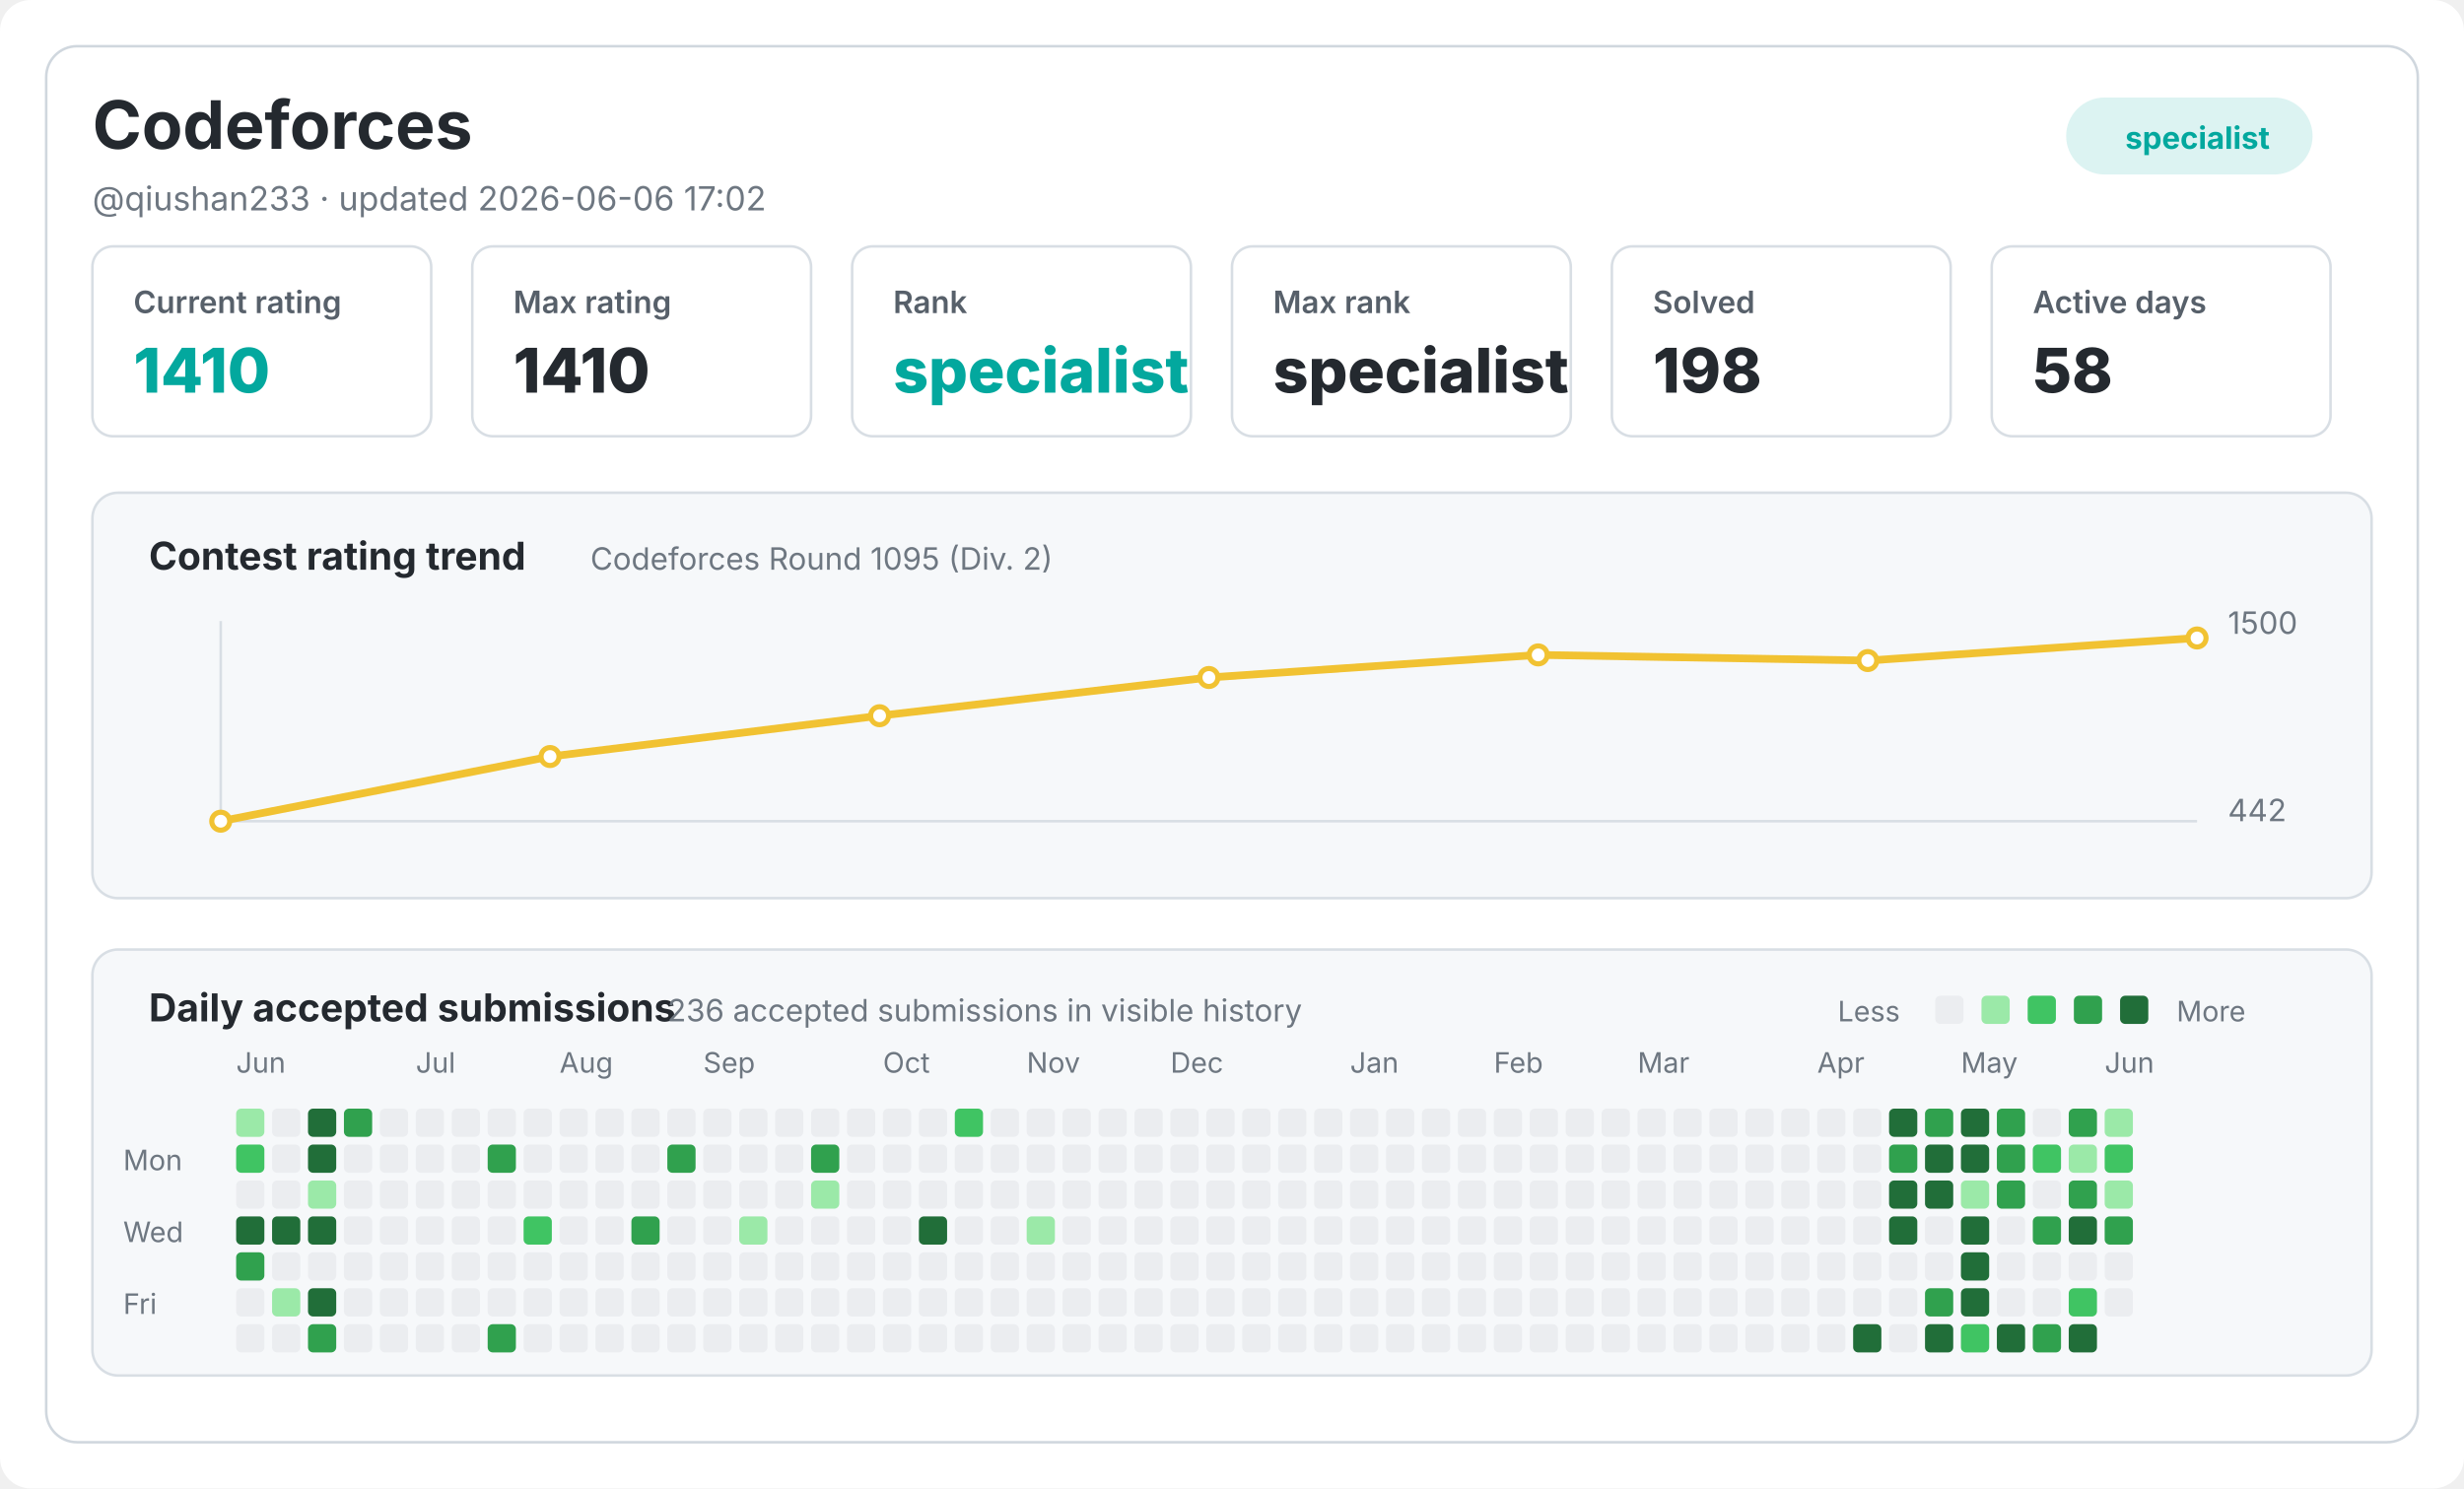
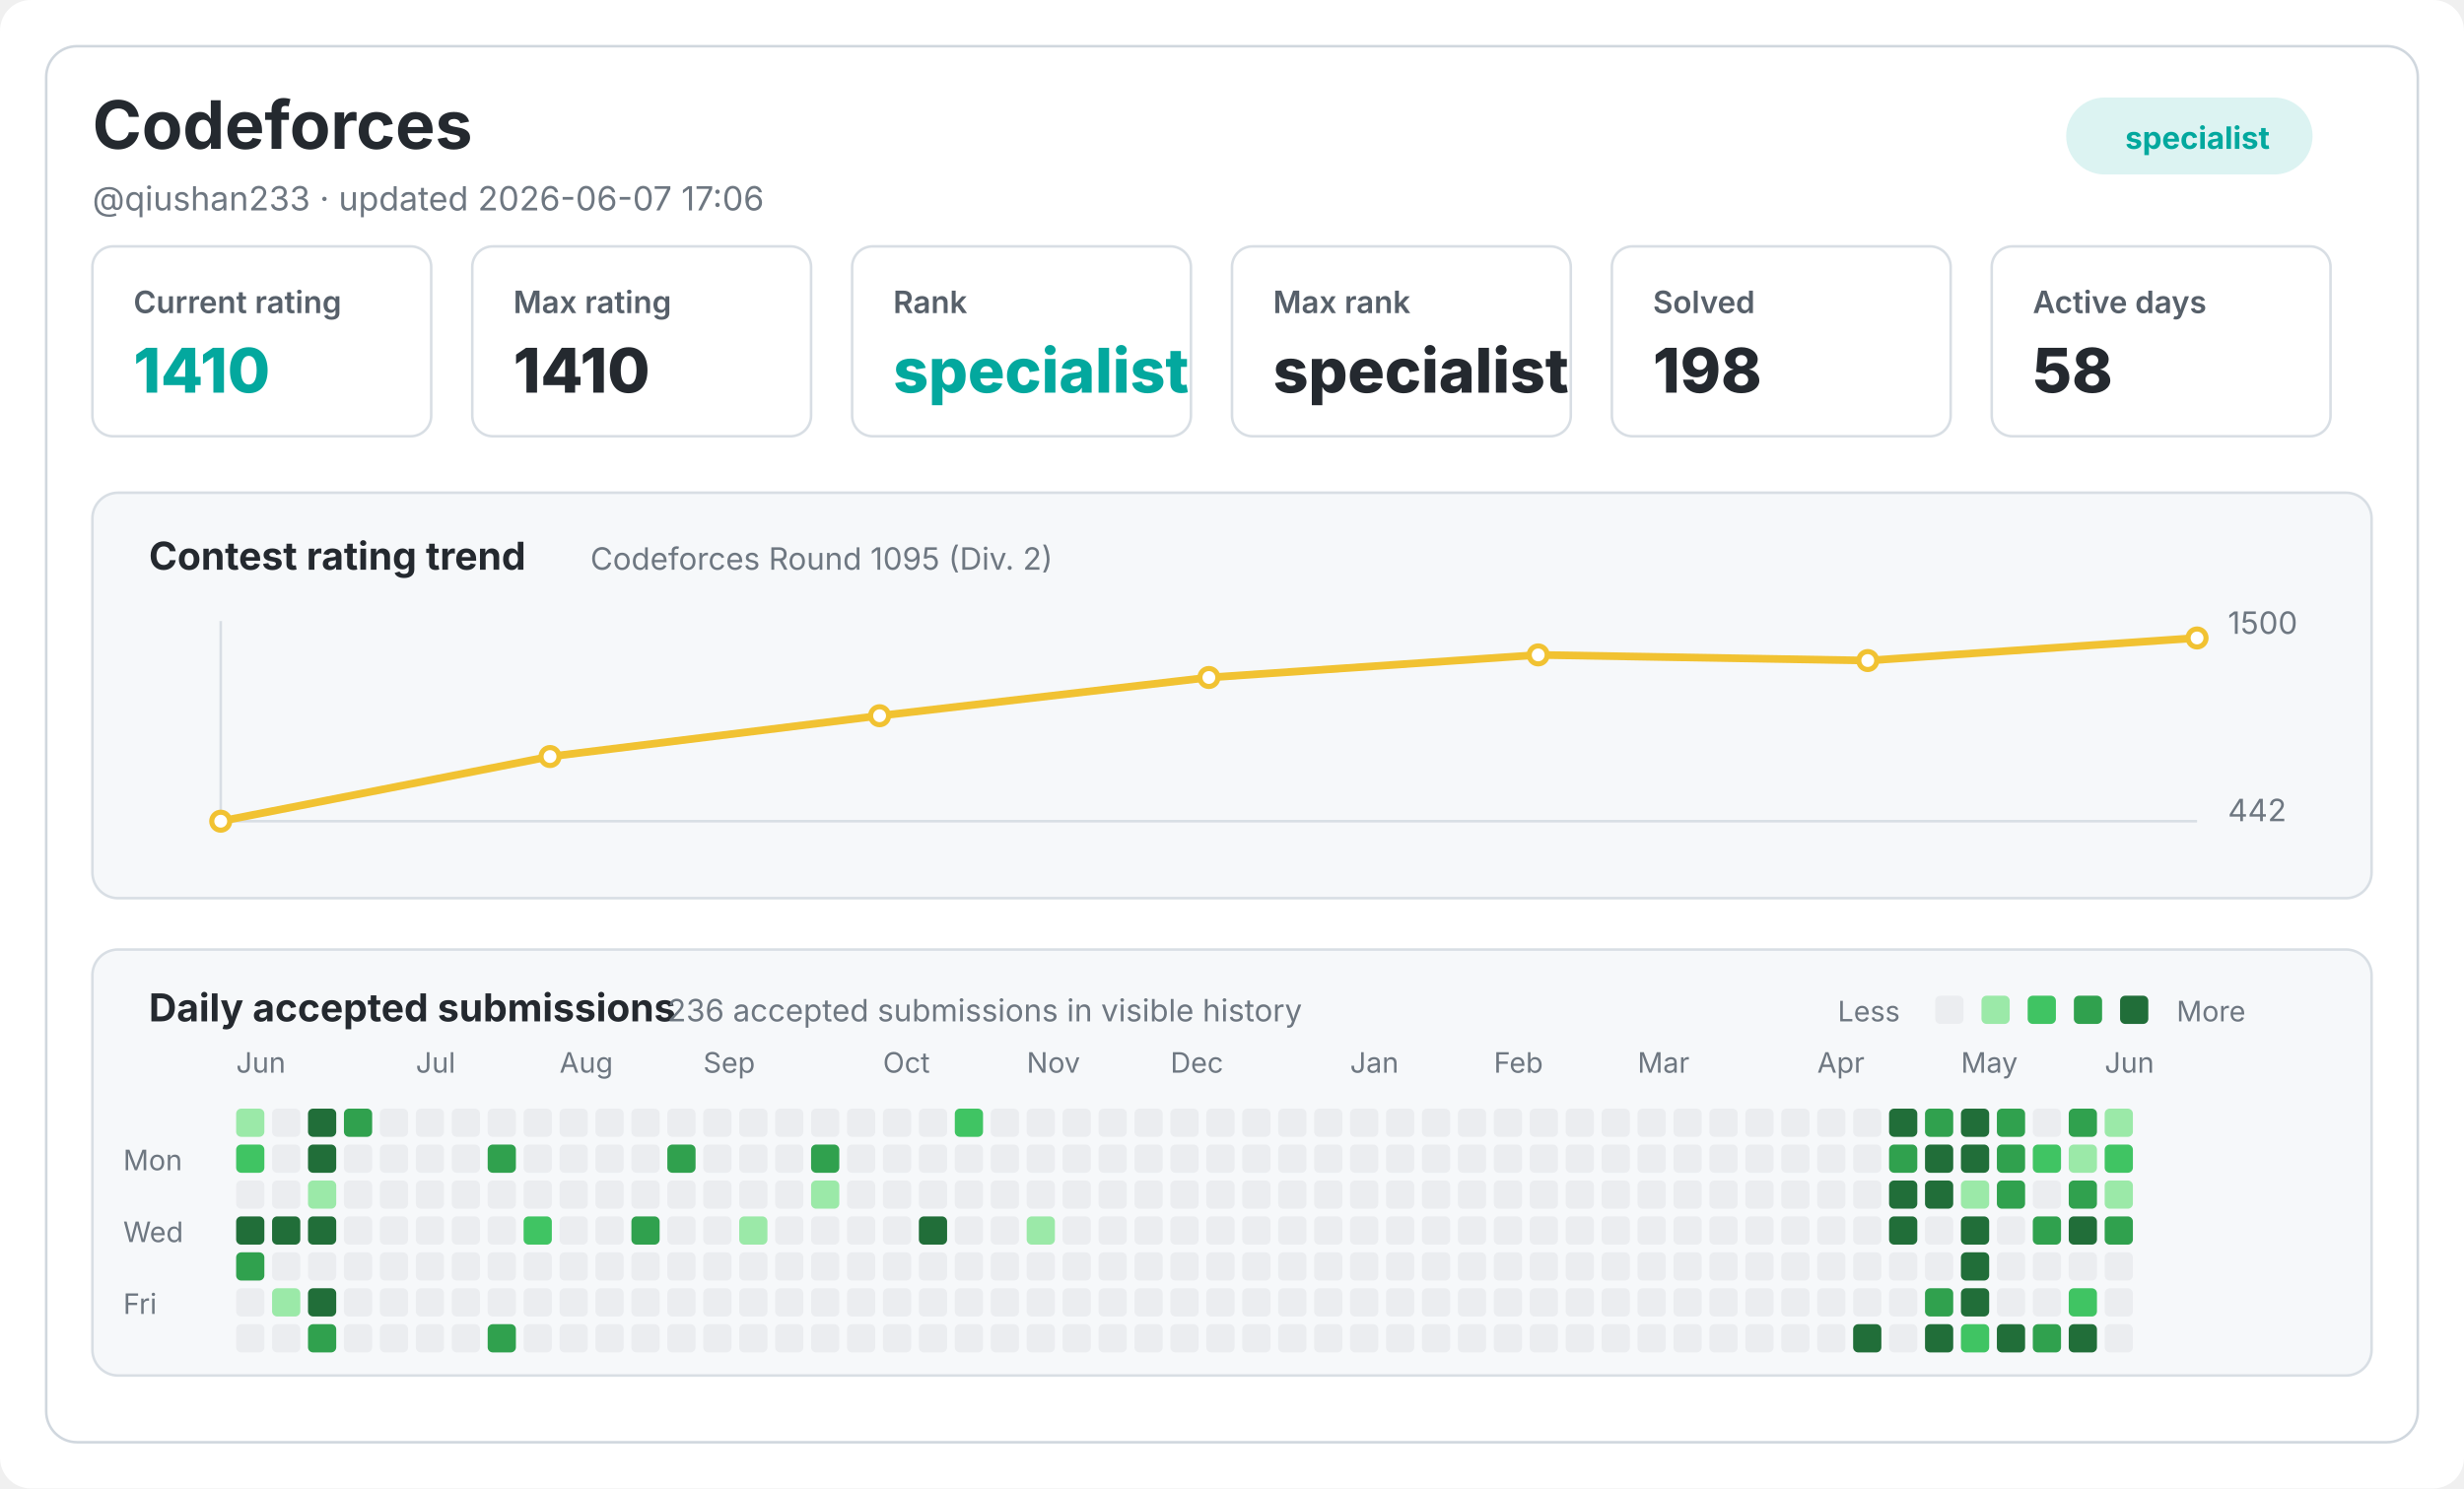
<svg xmlns="http://www.w3.org/2000/svg" width="960" height="580" viewBox="0 0 960 580" role="img" aria-label="Codeforces statistics for qiushan233">
  <style>
  .bg { fill: #ffffff; }
  .shell { fill: #ffffff; stroke: #d0d7de; }
  .soft { fill: #f6f8fa; stroke: #d8dee4; }
  .metric-card { fill: #ffffff; stroke: #d8dee4; }
  .title { font: 700 26px -apple-system,BlinkMacSystemFont,"Segoe UI",sans-serif; fill: #24292f; }
  .subtitle { font: 13px -apple-system,BlinkMacSystemFont,"Segoe UI",sans-serif; fill: #6e7781; }
  .section-title { font: 700 15px -apple-system,BlinkMacSystemFont,"Segoe UI",sans-serif; fill: #24292f; }
  .metric-label { font: 600 12px -apple-system,BlinkMacSystemFont,"Segoe UI",sans-serif; fill: #57606a; }
  .metric-value { font: 800 24px -apple-system,BlinkMacSystemFont,"Segoe UI",sans-serif; fill: #24292f; }
  .muted { font: 12px -apple-system,BlinkMacSystemFont,"Segoe UI",sans-serif; fill: #6e7781; }
  .small { font-size: 11px; }
  .rank { fill: #03a89e; }
  .grid { stroke: #d8dee4; stroke-width: 1; }
  .badge-bg { fill: #03a89e; opacity: 0.14; }
  .badge-text { font: 700 12px -apple-system,BlinkMacSystemFont,"Segoe UI",sans-serif; fill: #03a89e; }
  .heat-cell { cursor: default; transition: stroke 0.12s ease, stroke-width 0.12s ease; }
  .heat-cell:hover { stroke: #0969da; stroke-width: 1.5; }
</style>
  <rect class="bg" width="960" height="580" rx="12" />
  <rect class="shell" x="18" y="18" width="924" height="544" rx="12" />
  <text x="36" y="58" class="title">Codeforces</text>
-   <text x="36" y="82" class="subtitle">@qiushan233 · updated 2026-06-06 17:02</text>
+   <text x="36" y="82" class="subtitle">@qiushan233 · updated 2026-06-07 17:06</text>
  <rect x="805" y="38" width="96" height="30" rx="15" class="badge-bg" />
  <text x="828" y="58" class="badge-text">specialist</text>
  <rect x="36" y="96" width="132" height="74" rx="8" class="metric-card" />
  <text x="52" y="122" class="metric-label">Current rating</text>
  <text x="52" y="153" class="metric-value rank">1410</text>
  <rect x="184" y="96" width="132" height="74" rx="8" class="metric-card" />
  <text x="200" y="122" class="metric-label">Max rating</text>
  <text x="200" y="153" class="metric-value">1410</text>
  <rect x="332" y="96" width="132" height="74" rx="8" class="metric-card" />
  <text x="348" y="122" class="metric-label">Rank</text>
  <text x="348" y="153" class="metric-value rank">specialist</text>
  <rect x="480" y="96" width="132" height="74" rx="8" class="metric-card" />
  <text x="496" y="122" class="metric-label">Max rank</text>
  <text x="496" y="153" class="metric-value">specialist</text>
  <rect x="628" y="96" width="132" height="74" rx="8" class="metric-card" />
  <text x="644" y="122" class="metric-label">Solved</text>
  <text x="644" y="153" class="metric-value">198</text>
  <rect x="776" y="96" width="132" height="74" rx="8" class="metric-card" />
  <text x="792" y="122" class="metric-label">Active days</text>
  <text x="792" y="153" class="metric-value">58</text>
  <rect class="soft" x="36" y="192" width="888" height="158" rx="10" />
  <text x="58" y="222" class="section-title">Contest rating trend</text>
  <text x="230" y="222" class="muted">Codeforces Round 1095 (Div. 2)</text>
  <line x1="86" y1="320" x2="856" y2="320" class="grid" />
  <line x1="86" y1="242" x2="86" y2="320" class="grid" />
  <text x="868" y="247" class="muted">1500</text>
  <text x="868" y="320" class="muted">442</text>
  <polyline points="86.0,320.0 214.3,294.8 342.7,278.9 471.0,264.0 599.3,255.2 727.7,257.4 856.0,248.6" fill="none" stroke="#f1c232" stroke-width="3" stroke-linecap="round" stroke-linejoin="round" />
  <circle cx="86.0" cy="320.0" r="3.5" fill="#fff" stroke="#f1c232" stroke-width="2" />
  <circle cx="214.3" cy="294.8" r="3.5" fill="#fff" stroke="#f1c232" stroke-width="2" />
  <circle cx="342.7" cy="278.9" r="3.5" fill="#fff" stroke="#f1c232" stroke-width="2" />
  <circle cx="471.0" cy="264.0" r="3.5" fill="#fff" stroke="#f1c232" stroke-width="2" />
  <circle cx="599.3" cy="255.2" r="3.5" fill="#fff" stroke="#f1c232" stroke-width="2" />
  <circle cx="727.7" cy="257.4" r="3.5" fill="#fff" stroke="#f1c232" stroke-width="2" />
  <circle cx="856.0" cy="248.6" r="3.5" fill="#fff" stroke="#f1c232" stroke-width="2" />
  <rect class="soft" x="36" y="370" width="888" height="166" rx="10" />
  <text x="58" y="398" class="section-title">Daily accepted submissions</text>
  <text x="260" y="398" class="muted">236 accepted submissions in visible history</text>
  <text x="92" y="418" class="muted small">Jun</text>
  <text x="162" y="418" class="muted small">Jul</text>
  <text x="218" y="418" class="muted small">Aug</text>
  <text x="274" y="418" class="muted small">Sep</text>
  <text x="344" y="418" class="muted small">Oct</text>
  <text x="400" y="418" class="muted small">Nov</text>
  <text x="456" y="418" class="muted small">Dec</text>
  <text x="526" y="418" class="muted small">Jan</text>
  <text x="582" y="418" class="muted small">Feb</text>
  <text x="638" y="418" class="muted small">Mar</text>
  <text x="708" y="418" class="muted small">Apr</text>
  <text x="764" y="418" class="muted small">May</text>
  <text x="820" y="418" class="muted small">Jun</text>
  <text x="48" y="456" class="muted small">Mon</text>
  <text x="48" y="484" class="muted small">Wed</text>
  <text x="48" y="512" class="muted small">Fri</text>
  <rect class="heat-cell" x="92" y="432" width="11" height="11" rx="2" fill="#9be9a8" />
  <rect class="heat-cell" x="92" y="446" width="11" height="11" rx="2" fill="#40c463" />
  <rect class="heat-cell" x="92" y="460" width="11" height="11" rx="2" fill="#ebedf0" />
  <rect class="heat-cell" x="92" y="474" width="11" height="11" rx="2" fill="#216e39" />
  <rect class="heat-cell" x="92" y="488" width="11" height="11" rx="2" fill="#30a14e" />
  <rect class="heat-cell" x="92" y="502" width="11" height="11" rx="2" fill="#ebedf0" />
  <rect class="heat-cell" x="92" y="516" width="11" height="11" rx="2" fill="#ebedf0" />
  <rect class="heat-cell" x="106" y="432" width="11" height="11" rx="2" fill="#ebedf0" />
  <rect class="heat-cell" x="106" y="446" width="11" height="11" rx="2" fill="#ebedf0" />
  <rect class="heat-cell" x="106" y="460" width="11" height="11" rx="2" fill="#ebedf0" />
  <rect class="heat-cell" x="106" y="474" width="11" height="11" rx="2" fill="#216e39" />
  <rect class="heat-cell" x="106" y="488" width="11" height="11" rx="2" fill="#ebedf0" />
  <rect class="heat-cell" x="106" y="502" width="11" height="11" rx="2" fill="#9be9a8" />
  <rect class="heat-cell" x="106" y="516" width="11" height="11" rx="2" fill="#ebedf0" />
  <rect class="heat-cell" x="120" y="432" width="11" height="11" rx="2" fill="#216e39" />
  <rect class="heat-cell" x="120" y="446" width="11" height="11" rx="2" fill="#216e39" />
  <rect class="heat-cell" x="120" y="460" width="11" height="11" rx="2" fill="#9be9a8" />
  <rect class="heat-cell" x="120" y="474" width="11" height="11" rx="2" fill="#216e39" />
  <rect class="heat-cell" x="120" y="488" width="11" height="11" rx="2" fill="#ebedf0" />
  <rect class="heat-cell" x="120" y="502" width="11" height="11" rx="2" fill="#216e39" />
  <rect class="heat-cell" x="120" y="516" width="11" height="11" rx="2" fill="#30a14e" />
  <rect class="heat-cell" x="134" y="432" width="11" height="11" rx="2" fill="#30a14e" />
  <rect class="heat-cell" x="134" y="446" width="11" height="11" rx="2" fill="#ebedf0" />
  <rect class="heat-cell" x="134" y="460" width="11" height="11" rx="2" fill="#ebedf0" />
  <rect class="heat-cell" x="134" y="474" width="11" height="11" rx="2" fill="#ebedf0" />
  <rect class="heat-cell" x="134" y="488" width="11" height="11" rx="2" fill="#ebedf0" />
  <rect class="heat-cell" x="134" y="502" width="11" height="11" rx="2" fill="#ebedf0" />
  <rect class="heat-cell" x="134" y="516" width="11" height="11" rx="2" fill="#ebedf0" />
  <rect class="heat-cell" x="148" y="432" width="11" height="11" rx="2" fill="#ebedf0" />
  <rect class="heat-cell" x="148" y="446" width="11" height="11" rx="2" fill="#ebedf0" />
  <rect class="heat-cell" x="148" y="460" width="11" height="11" rx="2" fill="#ebedf0" />
  <rect class="heat-cell" x="148" y="474" width="11" height="11" rx="2" fill="#ebedf0" />
  <rect class="heat-cell" x="148" y="488" width="11" height="11" rx="2" fill="#ebedf0" />
  <rect class="heat-cell" x="148" y="502" width="11" height="11" rx="2" fill="#ebedf0" />
  <rect class="heat-cell" x="148" y="516" width="11" height="11" rx="2" fill="#ebedf0" />
  <rect class="heat-cell" x="162" y="432" width="11" height="11" rx="2" fill="#ebedf0" />
  <rect class="heat-cell" x="162" y="446" width="11" height="11" rx="2" fill="#ebedf0" />
  <rect class="heat-cell" x="162" y="460" width="11" height="11" rx="2" fill="#ebedf0" />
  <rect class="heat-cell" x="162" y="474" width="11" height="11" rx="2" fill="#ebedf0" />
  <rect class="heat-cell" x="162" y="488" width="11" height="11" rx="2" fill="#ebedf0" />
  <rect class="heat-cell" x="162" y="502" width="11" height="11" rx="2" fill="#ebedf0" />
  <rect class="heat-cell" x="162" y="516" width="11" height="11" rx="2" fill="#ebedf0" />
  <rect class="heat-cell" x="176" y="432" width="11" height="11" rx="2" fill="#ebedf0" />
  <rect class="heat-cell" x="176" y="446" width="11" height="11" rx="2" fill="#ebedf0" />
  <rect class="heat-cell" x="176" y="460" width="11" height="11" rx="2" fill="#ebedf0" />
  <rect class="heat-cell" x="176" y="474" width="11" height="11" rx="2" fill="#ebedf0" />
  <rect class="heat-cell" x="176" y="488" width="11" height="11" rx="2" fill="#ebedf0" />
  <rect class="heat-cell" x="176" y="502" width="11" height="11" rx="2" fill="#ebedf0" />
  <rect class="heat-cell" x="176" y="516" width="11" height="11" rx="2" fill="#ebedf0" />
  <rect class="heat-cell" x="190" y="432" width="11" height="11" rx="2" fill="#ebedf0" />
  <rect class="heat-cell" x="190" y="446" width="11" height="11" rx="2" fill="#30a14e" />
  <rect class="heat-cell" x="190" y="460" width="11" height="11" rx="2" fill="#ebedf0" />
  <rect class="heat-cell" x="190" y="474" width="11" height="11" rx="2" fill="#ebedf0" />
  <rect class="heat-cell" x="190" y="488" width="11" height="11" rx="2" fill="#ebedf0" />
  <rect class="heat-cell" x="190" y="502" width="11" height="11" rx="2" fill="#ebedf0" />
  <rect class="heat-cell" x="190" y="516" width="11" height="11" rx="2" fill="#30a14e" />
  <rect class="heat-cell" x="204" y="432" width="11" height="11" rx="2" fill="#ebedf0" />
  <rect class="heat-cell" x="204" y="446" width="11" height="11" rx="2" fill="#ebedf0" />
  <rect class="heat-cell" x="204" y="460" width="11" height="11" rx="2" fill="#ebedf0" />
  <rect class="heat-cell" x="204" y="474" width="11" height="11" rx="2" fill="#40c463" />
  <rect class="heat-cell" x="204" y="488" width="11" height="11" rx="2" fill="#ebedf0" />
  <rect class="heat-cell" x="204" y="502" width="11" height="11" rx="2" fill="#ebedf0" />
  <rect class="heat-cell" x="204" y="516" width="11" height="11" rx="2" fill="#ebedf0" />
  <rect class="heat-cell" x="218" y="432" width="11" height="11" rx="2" fill="#ebedf0" />
  <rect class="heat-cell" x="218" y="446" width="11" height="11" rx="2" fill="#ebedf0" />
  <rect class="heat-cell" x="218" y="460" width="11" height="11" rx="2" fill="#ebedf0" />
  <rect class="heat-cell" x="218" y="474" width="11" height="11" rx="2" fill="#ebedf0" />
  <rect class="heat-cell" x="218" y="488" width="11" height="11" rx="2" fill="#ebedf0" />
  <rect class="heat-cell" x="218" y="502" width="11" height="11" rx="2" fill="#ebedf0" />
  <rect class="heat-cell" x="218" y="516" width="11" height="11" rx="2" fill="#ebedf0" />
  <rect class="heat-cell" x="232" y="432" width="11" height="11" rx="2" fill="#ebedf0" />
  <rect class="heat-cell" x="232" y="446" width="11" height="11" rx="2" fill="#ebedf0" />
  <rect class="heat-cell" x="232" y="460" width="11" height="11" rx="2" fill="#ebedf0" />
  <rect class="heat-cell" x="232" y="474" width="11" height="11" rx="2" fill="#ebedf0" />
  <rect class="heat-cell" x="232" y="488" width="11" height="11" rx="2" fill="#ebedf0" />
  <rect class="heat-cell" x="232" y="502" width="11" height="11" rx="2" fill="#ebedf0" />
  <rect class="heat-cell" x="232" y="516" width="11" height="11" rx="2" fill="#ebedf0" />
  <rect class="heat-cell" x="246" y="432" width="11" height="11" rx="2" fill="#ebedf0" />
  <rect class="heat-cell" x="246" y="446" width="11" height="11" rx="2" fill="#ebedf0" />
  <rect class="heat-cell" x="246" y="460" width="11" height="11" rx="2" fill="#ebedf0" />
  <rect class="heat-cell" x="246" y="474" width="11" height="11" rx="2" fill="#30a14e" />
  <rect class="heat-cell" x="246" y="488" width="11" height="11" rx="2" fill="#ebedf0" />
  <rect class="heat-cell" x="246" y="502" width="11" height="11" rx="2" fill="#ebedf0" />
  <rect class="heat-cell" x="246" y="516" width="11" height="11" rx="2" fill="#ebedf0" />
  <rect class="heat-cell" x="260" y="432" width="11" height="11" rx="2" fill="#ebedf0" />
  <rect class="heat-cell" x="260" y="446" width="11" height="11" rx="2" fill="#30a14e" />
  <rect class="heat-cell" x="260" y="460" width="11" height="11" rx="2" fill="#ebedf0" />
  <rect class="heat-cell" x="260" y="474" width="11" height="11" rx="2" fill="#ebedf0" />
  <rect class="heat-cell" x="260" y="488" width="11" height="11" rx="2" fill="#ebedf0" />
  <rect class="heat-cell" x="260" y="502" width="11" height="11" rx="2" fill="#ebedf0" />
  <rect class="heat-cell" x="260" y="516" width="11" height="11" rx="2" fill="#ebedf0" />
  <rect class="heat-cell" x="274" y="432" width="11" height="11" rx="2" fill="#ebedf0" />
  <rect class="heat-cell" x="274" y="446" width="11" height="11" rx="2" fill="#ebedf0" />
  <rect class="heat-cell" x="274" y="460" width="11" height="11" rx="2" fill="#ebedf0" />
  <rect class="heat-cell" x="274" y="474" width="11" height="11" rx="2" fill="#ebedf0" />
  <rect class="heat-cell" x="274" y="488" width="11" height="11" rx="2" fill="#ebedf0" />
  <rect class="heat-cell" x="274" y="502" width="11" height="11" rx="2" fill="#ebedf0" />
  <rect class="heat-cell" x="274" y="516" width="11" height="11" rx="2" fill="#ebedf0" />
  <rect class="heat-cell" x="288" y="432" width="11" height="11" rx="2" fill="#ebedf0" />
  <rect class="heat-cell" x="288" y="446" width="11" height="11" rx="2" fill="#ebedf0" />
  <rect class="heat-cell" x="288" y="460" width="11" height="11" rx="2" fill="#ebedf0" />
  <rect class="heat-cell" x="288" y="474" width="11" height="11" rx="2" fill="#9be9a8" />
  <rect class="heat-cell" x="288" y="488" width="11" height="11" rx="2" fill="#ebedf0" />
  <rect class="heat-cell" x="288" y="502" width="11" height="11" rx="2" fill="#ebedf0" />
  <rect class="heat-cell" x="288" y="516" width="11" height="11" rx="2" fill="#ebedf0" />
  <rect class="heat-cell" x="302" y="432" width="11" height="11" rx="2" fill="#ebedf0" />
  <rect class="heat-cell" x="302" y="446" width="11" height="11" rx="2" fill="#ebedf0" />
  <rect class="heat-cell" x="302" y="460" width="11" height="11" rx="2" fill="#ebedf0" />
  <rect class="heat-cell" x="302" y="474" width="11" height="11" rx="2" fill="#ebedf0" />
  <rect class="heat-cell" x="302" y="488" width="11" height="11" rx="2" fill="#ebedf0" />
  <rect class="heat-cell" x="302" y="502" width="11" height="11" rx="2" fill="#ebedf0" />
  <rect class="heat-cell" x="302" y="516" width="11" height="11" rx="2" fill="#ebedf0" />
  <rect class="heat-cell" x="316" y="432" width="11" height="11" rx="2" fill="#ebedf0" />
  <rect class="heat-cell" x="316" y="446" width="11" height="11" rx="2" fill="#30a14e" />
  <rect class="heat-cell" x="316" y="460" width="11" height="11" rx="2" fill="#9be9a8" />
  <rect class="heat-cell" x="316" y="474" width="11" height="11" rx="2" fill="#ebedf0" />
  <rect class="heat-cell" x="316" y="488" width="11" height="11" rx="2" fill="#ebedf0" />
  <rect class="heat-cell" x="316" y="502" width="11" height="11" rx="2" fill="#ebedf0" />
  <rect class="heat-cell" x="316" y="516" width="11" height="11" rx="2" fill="#ebedf0" />
  <rect class="heat-cell" x="330" y="432" width="11" height="11" rx="2" fill="#ebedf0" />
  <rect class="heat-cell" x="330" y="446" width="11" height="11" rx="2" fill="#ebedf0" />
  <rect class="heat-cell" x="330" y="460" width="11" height="11" rx="2" fill="#ebedf0" />
  <rect class="heat-cell" x="330" y="474" width="11" height="11" rx="2" fill="#ebedf0" />
  <rect class="heat-cell" x="330" y="488" width="11" height="11" rx="2" fill="#ebedf0" />
  <rect class="heat-cell" x="330" y="502" width="11" height="11" rx="2" fill="#ebedf0" />
  <rect class="heat-cell" x="330" y="516" width="11" height="11" rx="2" fill="#ebedf0" />
  <rect class="heat-cell" x="344" y="432" width="11" height="11" rx="2" fill="#ebedf0" />
  <rect class="heat-cell" x="344" y="446" width="11" height="11" rx="2" fill="#ebedf0" />
  <rect class="heat-cell" x="344" y="460" width="11" height="11" rx="2" fill="#ebedf0" />
  <rect class="heat-cell" x="344" y="474" width="11" height="11" rx="2" fill="#ebedf0" />
  <rect class="heat-cell" x="344" y="488" width="11" height="11" rx="2" fill="#ebedf0" />
  <rect class="heat-cell" x="344" y="502" width="11" height="11" rx="2" fill="#ebedf0" />
  <rect class="heat-cell" x="344" y="516" width="11" height="11" rx="2" fill="#ebedf0" />
  <rect class="heat-cell" x="358" y="432" width="11" height="11" rx="2" fill="#ebedf0" />
  <rect class="heat-cell" x="358" y="446" width="11" height="11" rx="2" fill="#ebedf0" />
  <rect class="heat-cell" x="358" y="460" width="11" height="11" rx="2" fill="#ebedf0" />
  <rect class="heat-cell" x="358" y="474" width="11" height="11" rx="2" fill="#216e39" />
  <rect class="heat-cell" x="358" y="488" width="11" height="11" rx="2" fill="#ebedf0" />
  <rect class="heat-cell" x="358" y="502" width="11" height="11" rx="2" fill="#ebedf0" />
  <rect class="heat-cell" x="358" y="516" width="11" height="11" rx="2" fill="#ebedf0" />
  <rect class="heat-cell" x="372" y="432" width="11" height="11" rx="2" fill="#40c463" />
  <rect class="heat-cell" x="372" y="446" width="11" height="11" rx="2" fill="#ebedf0" />
  <rect class="heat-cell" x="372" y="460" width="11" height="11" rx="2" fill="#ebedf0" />
  <rect class="heat-cell" x="372" y="474" width="11" height="11" rx="2" fill="#ebedf0" />
  <rect class="heat-cell" x="372" y="488" width="11" height="11" rx="2" fill="#ebedf0" />
  <rect class="heat-cell" x="372" y="502" width="11" height="11" rx="2" fill="#ebedf0" />
  <rect class="heat-cell" x="372" y="516" width="11" height="11" rx="2" fill="#ebedf0" />
  <rect class="heat-cell" x="386" y="432" width="11" height="11" rx="2" fill="#ebedf0" />
  <rect class="heat-cell" x="386" y="446" width="11" height="11" rx="2" fill="#ebedf0" />
  <rect class="heat-cell" x="386" y="460" width="11" height="11" rx="2" fill="#ebedf0" />
  <rect class="heat-cell" x="386" y="474" width="11" height="11" rx="2" fill="#ebedf0" />
  <rect class="heat-cell" x="386" y="488" width="11" height="11" rx="2" fill="#ebedf0" />
  <rect class="heat-cell" x="386" y="502" width="11" height="11" rx="2" fill="#ebedf0" />
  <rect class="heat-cell" x="386" y="516" width="11" height="11" rx="2" fill="#ebedf0" />
  <rect class="heat-cell" x="400" y="432" width="11" height="11" rx="2" fill="#ebedf0" />
  <rect class="heat-cell" x="400" y="446" width="11" height="11" rx="2" fill="#ebedf0" />
  <rect class="heat-cell" x="400" y="460" width="11" height="11" rx="2" fill="#ebedf0" />
  <rect class="heat-cell" x="400" y="474" width="11" height="11" rx="2" fill="#9be9a8" />
  <rect class="heat-cell" x="400" y="488" width="11" height="11" rx="2" fill="#ebedf0" />
  <rect class="heat-cell" x="400" y="502" width="11" height="11" rx="2" fill="#ebedf0" />
  <rect class="heat-cell" x="400" y="516" width="11" height="11" rx="2" fill="#ebedf0" />
  <rect class="heat-cell" x="414" y="432" width="11" height="11" rx="2" fill="#ebedf0" />
  <rect class="heat-cell" x="414" y="446" width="11" height="11" rx="2" fill="#ebedf0" />
  <rect class="heat-cell" x="414" y="460" width="11" height="11" rx="2" fill="#ebedf0" />
  <rect class="heat-cell" x="414" y="474" width="11" height="11" rx="2" fill="#ebedf0" />
  <rect class="heat-cell" x="414" y="488" width="11" height="11" rx="2" fill="#ebedf0" />
  <rect class="heat-cell" x="414" y="502" width="11" height="11" rx="2" fill="#ebedf0" />
  <rect class="heat-cell" x="414" y="516" width="11" height="11" rx="2" fill="#ebedf0" />
  <rect class="heat-cell" x="428" y="432" width="11" height="11" rx="2" fill="#ebedf0" />
  <rect class="heat-cell" x="428" y="446" width="11" height="11" rx="2" fill="#ebedf0" />
  <rect class="heat-cell" x="428" y="460" width="11" height="11" rx="2" fill="#ebedf0" />
  <rect class="heat-cell" x="428" y="474" width="11" height="11" rx="2" fill="#ebedf0" />
  <rect class="heat-cell" x="428" y="488" width="11" height="11" rx="2" fill="#ebedf0" />
  <rect class="heat-cell" x="428" y="502" width="11" height="11" rx="2" fill="#ebedf0" />
  <rect class="heat-cell" x="428" y="516" width="11" height="11" rx="2" fill="#ebedf0" />
  <rect class="heat-cell" x="442" y="432" width="11" height="11" rx="2" fill="#ebedf0" />
  <rect class="heat-cell" x="442" y="446" width="11" height="11" rx="2" fill="#ebedf0" />
  <rect class="heat-cell" x="442" y="460" width="11" height="11" rx="2" fill="#ebedf0" />
  <rect class="heat-cell" x="442" y="474" width="11" height="11" rx="2" fill="#ebedf0" />
  <rect class="heat-cell" x="442" y="488" width="11" height="11" rx="2" fill="#ebedf0" />
  <rect class="heat-cell" x="442" y="502" width="11" height="11" rx="2" fill="#ebedf0" />
  <rect class="heat-cell" x="442" y="516" width="11" height="11" rx="2" fill="#ebedf0" />
  <rect class="heat-cell" x="456" y="432" width="11" height="11" rx="2" fill="#ebedf0" />
  <rect class="heat-cell" x="456" y="446" width="11" height="11" rx="2" fill="#ebedf0" />
  <rect class="heat-cell" x="456" y="460" width="11" height="11" rx="2" fill="#ebedf0" />
  <rect class="heat-cell" x="456" y="474" width="11" height="11" rx="2" fill="#ebedf0" />
  <rect class="heat-cell" x="456" y="488" width="11" height="11" rx="2" fill="#ebedf0" />
  <rect class="heat-cell" x="456" y="502" width="11" height="11" rx="2" fill="#ebedf0" />
  <rect class="heat-cell" x="456" y="516" width="11" height="11" rx="2" fill="#ebedf0" />
  <rect class="heat-cell" x="470" y="432" width="11" height="11" rx="2" fill="#ebedf0" />
  <rect class="heat-cell" x="470" y="446" width="11" height="11" rx="2" fill="#ebedf0" />
  <rect class="heat-cell" x="470" y="460" width="11" height="11" rx="2" fill="#ebedf0" />
  <rect class="heat-cell" x="470" y="474" width="11" height="11" rx="2" fill="#ebedf0" />
  <rect class="heat-cell" x="470" y="488" width="11" height="11" rx="2" fill="#ebedf0" />
  <rect class="heat-cell" x="470" y="502" width="11" height="11" rx="2" fill="#ebedf0" />
  <rect class="heat-cell" x="470" y="516" width="11" height="11" rx="2" fill="#ebedf0" />
  <rect class="heat-cell" x="484" y="432" width="11" height="11" rx="2" fill="#ebedf0" />
  <rect class="heat-cell" x="484" y="446" width="11" height="11" rx="2" fill="#ebedf0" />
  <rect class="heat-cell" x="484" y="460" width="11" height="11" rx="2" fill="#ebedf0" />
  <rect class="heat-cell" x="484" y="474" width="11" height="11" rx="2" fill="#ebedf0" />
  <rect class="heat-cell" x="484" y="488" width="11" height="11" rx="2" fill="#ebedf0" />
  <rect class="heat-cell" x="484" y="502" width="11" height="11" rx="2" fill="#ebedf0" />
  <rect class="heat-cell" x="484" y="516" width="11" height="11" rx="2" fill="#ebedf0" />
  <rect class="heat-cell" x="498" y="432" width="11" height="11" rx="2" fill="#ebedf0" />
  <rect class="heat-cell" x="498" y="446" width="11" height="11" rx="2" fill="#ebedf0" />
  <rect class="heat-cell" x="498" y="460" width="11" height="11" rx="2" fill="#ebedf0" />
  <rect class="heat-cell" x="498" y="474" width="11" height="11" rx="2" fill="#ebedf0" />
  <rect class="heat-cell" x="498" y="488" width="11" height="11" rx="2" fill="#ebedf0" />
  <rect class="heat-cell" x="498" y="502" width="11" height="11" rx="2" fill="#ebedf0" />
  <rect class="heat-cell" x="498" y="516" width="11" height="11" rx="2" fill="#ebedf0" />
  <rect class="heat-cell" x="512" y="432" width="11" height="11" rx="2" fill="#ebedf0" />
  <rect class="heat-cell" x="512" y="446" width="11" height="11" rx="2" fill="#ebedf0" />
  <rect class="heat-cell" x="512" y="460" width="11" height="11" rx="2" fill="#ebedf0" />
  <rect class="heat-cell" x="512" y="474" width="11" height="11" rx="2" fill="#ebedf0" />
  <rect class="heat-cell" x="512" y="488" width="11" height="11" rx="2" fill="#ebedf0" />
  <rect class="heat-cell" x="512" y="502" width="11" height="11" rx="2" fill="#ebedf0" />
  <rect class="heat-cell" x="512" y="516" width="11" height="11" rx="2" fill="#ebedf0" />
  <rect class="heat-cell" x="526" y="432" width="11" height="11" rx="2" fill="#ebedf0" />
  <rect class="heat-cell" x="526" y="446" width="11" height="11" rx="2" fill="#ebedf0" />
  <rect class="heat-cell" x="526" y="460" width="11" height="11" rx="2" fill="#ebedf0" />
  <rect class="heat-cell" x="526" y="474" width="11" height="11" rx="2" fill="#ebedf0" />
  <rect class="heat-cell" x="526" y="488" width="11" height="11" rx="2" fill="#ebedf0" />
  <rect class="heat-cell" x="526" y="502" width="11" height="11" rx="2" fill="#ebedf0" />
  <rect class="heat-cell" x="526" y="516" width="11" height="11" rx="2" fill="#ebedf0" />
  <rect class="heat-cell" x="540" y="432" width="11" height="11" rx="2" fill="#ebedf0" />
  <rect class="heat-cell" x="540" y="446" width="11" height="11" rx="2" fill="#ebedf0" />
  <rect class="heat-cell" x="540" y="460" width="11" height="11" rx="2" fill="#ebedf0" />
  <rect class="heat-cell" x="540" y="474" width="11" height="11" rx="2" fill="#ebedf0" />
  <rect class="heat-cell" x="540" y="488" width="11" height="11" rx="2" fill="#ebedf0" />
  <rect class="heat-cell" x="540" y="502" width="11" height="11" rx="2" fill="#ebedf0" />
  <rect class="heat-cell" x="540" y="516" width="11" height="11" rx="2" fill="#ebedf0" />
  <rect class="heat-cell" x="554" y="432" width="11" height="11" rx="2" fill="#ebedf0" />
  <rect class="heat-cell" x="554" y="446" width="11" height="11" rx="2" fill="#ebedf0" />
  <rect class="heat-cell" x="554" y="460" width="11" height="11" rx="2" fill="#ebedf0" />
  <rect class="heat-cell" x="554" y="474" width="11" height="11" rx="2" fill="#ebedf0" />
  <rect class="heat-cell" x="554" y="488" width="11" height="11" rx="2" fill="#ebedf0" />
  <rect class="heat-cell" x="554" y="502" width="11" height="11" rx="2" fill="#ebedf0" />
  <rect class="heat-cell" x="554" y="516" width="11" height="11" rx="2" fill="#ebedf0" />
  <rect class="heat-cell" x="568" y="432" width="11" height="11" rx="2" fill="#ebedf0" />
  <rect class="heat-cell" x="568" y="446" width="11" height="11" rx="2" fill="#ebedf0" />
  <rect class="heat-cell" x="568" y="460" width="11" height="11" rx="2" fill="#ebedf0" />
  <rect class="heat-cell" x="568" y="474" width="11" height="11" rx="2" fill="#ebedf0" />
  <rect class="heat-cell" x="568" y="488" width="11" height="11" rx="2" fill="#ebedf0" />
  <rect class="heat-cell" x="568" y="502" width="11" height="11" rx="2" fill="#ebedf0" />
  <rect class="heat-cell" x="568" y="516" width="11" height="11" rx="2" fill="#ebedf0" />
  <rect class="heat-cell" x="582" y="432" width="11" height="11" rx="2" fill="#ebedf0" />
  <rect class="heat-cell" x="582" y="446" width="11" height="11" rx="2" fill="#ebedf0" />
  <rect class="heat-cell" x="582" y="460" width="11" height="11" rx="2" fill="#ebedf0" />
  <rect class="heat-cell" x="582" y="474" width="11" height="11" rx="2" fill="#ebedf0" />
  <rect class="heat-cell" x="582" y="488" width="11" height="11" rx="2" fill="#ebedf0" />
  <rect class="heat-cell" x="582" y="502" width="11" height="11" rx="2" fill="#ebedf0" />
  <rect class="heat-cell" x="582" y="516" width="11" height="11" rx="2" fill="#ebedf0" />
  <rect class="heat-cell" x="596" y="432" width="11" height="11" rx="2" fill="#ebedf0" />
  <rect class="heat-cell" x="596" y="446" width="11" height="11" rx="2" fill="#ebedf0" />
  <rect class="heat-cell" x="596" y="460" width="11" height="11" rx="2" fill="#ebedf0" />
  <rect class="heat-cell" x="596" y="474" width="11" height="11" rx="2" fill="#ebedf0" />
  <rect class="heat-cell" x="596" y="488" width="11" height="11" rx="2" fill="#ebedf0" />
  <rect class="heat-cell" x="596" y="502" width="11" height="11" rx="2" fill="#ebedf0" />
  <rect class="heat-cell" x="596" y="516" width="11" height="11" rx="2" fill="#ebedf0" />
  <rect class="heat-cell" x="610" y="432" width="11" height="11" rx="2" fill="#ebedf0" />
  <rect class="heat-cell" x="610" y="446" width="11" height="11" rx="2" fill="#ebedf0" />
  <rect class="heat-cell" x="610" y="460" width="11" height="11" rx="2" fill="#ebedf0" />
  <rect class="heat-cell" x="610" y="474" width="11" height="11" rx="2" fill="#ebedf0" />
  <rect class="heat-cell" x="610" y="488" width="11" height="11" rx="2" fill="#ebedf0" />
  <rect class="heat-cell" x="610" y="502" width="11" height="11" rx="2" fill="#ebedf0" />
  <rect class="heat-cell" x="610" y="516" width="11" height="11" rx="2" fill="#ebedf0" />
  <rect class="heat-cell" x="624" y="432" width="11" height="11" rx="2" fill="#ebedf0" />
  <rect class="heat-cell" x="624" y="446" width="11" height="11" rx="2" fill="#ebedf0" />
  <rect class="heat-cell" x="624" y="460" width="11" height="11" rx="2" fill="#ebedf0" />
  <rect class="heat-cell" x="624" y="474" width="11" height="11" rx="2" fill="#ebedf0" />
  <rect class="heat-cell" x="624" y="488" width="11" height="11" rx="2" fill="#ebedf0" />
  <rect class="heat-cell" x="624" y="502" width="11" height="11" rx="2" fill="#ebedf0" />
  <rect class="heat-cell" x="624" y="516" width="11" height="11" rx="2" fill="#ebedf0" />
  <rect class="heat-cell" x="638" y="432" width="11" height="11" rx="2" fill="#ebedf0" />
  <rect class="heat-cell" x="638" y="446" width="11" height="11" rx="2" fill="#ebedf0" />
  <rect class="heat-cell" x="638" y="460" width="11" height="11" rx="2" fill="#ebedf0" />
  <rect class="heat-cell" x="638" y="474" width="11" height="11" rx="2" fill="#ebedf0" />
  <rect class="heat-cell" x="638" y="488" width="11" height="11" rx="2" fill="#ebedf0" />
  <rect class="heat-cell" x="638" y="502" width="11" height="11" rx="2" fill="#ebedf0" />
  <rect class="heat-cell" x="638" y="516" width="11" height="11" rx="2" fill="#ebedf0" />
  <rect class="heat-cell" x="652" y="432" width="11" height="11" rx="2" fill="#ebedf0" />
  <rect class="heat-cell" x="652" y="446" width="11" height="11" rx="2" fill="#ebedf0" />
  <rect class="heat-cell" x="652" y="460" width="11" height="11" rx="2" fill="#ebedf0" />
  <rect class="heat-cell" x="652" y="474" width="11" height="11" rx="2" fill="#ebedf0" />
  <rect class="heat-cell" x="652" y="488" width="11" height="11" rx="2" fill="#ebedf0" />
  <rect class="heat-cell" x="652" y="502" width="11" height="11" rx="2" fill="#ebedf0" />
  <rect class="heat-cell" x="652" y="516" width="11" height="11" rx="2" fill="#ebedf0" />
  <rect class="heat-cell" x="666" y="432" width="11" height="11" rx="2" fill="#ebedf0" />
  <rect class="heat-cell" x="666" y="446" width="11" height="11" rx="2" fill="#ebedf0" />
  <rect class="heat-cell" x="666" y="460" width="11" height="11" rx="2" fill="#ebedf0" />
  <rect class="heat-cell" x="666" y="474" width="11" height="11" rx="2" fill="#ebedf0" />
  <rect class="heat-cell" x="666" y="488" width="11" height="11" rx="2" fill="#ebedf0" />
  <rect class="heat-cell" x="666" y="502" width="11" height="11" rx="2" fill="#ebedf0" />
  <rect class="heat-cell" x="666" y="516" width="11" height="11" rx="2" fill="#ebedf0" />
  <rect class="heat-cell" x="680" y="432" width="11" height="11" rx="2" fill="#ebedf0" />
  <rect class="heat-cell" x="680" y="446" width="11" height="11" rx="2" fill="#ebedf0" />
  <rect class="heat-cell" x="680" y="460" width="11" height="11" rx="2" fill="#ebedf0" />
  <rect class="heat-cell" x="680" y="474" width="11" height="11" rx="2" fill="#ebedf0" />
  <rect class="heat-cell" x="680" y="488" width="11" height="11" rx="2" fill="#ebedf0" />
  <rect class="heat-cell" x="680" y="502" width="11" height="11" rx="2" fill="#ebedf0" />
  <rect class="heat-cell" x="680" y="516" width="11" height="11" rx="2" fill="#ebedf0" />
  <rect class="heat-cell" x="694" y="432" width="11" height="11" rx="2" fill="#ebedf0" />
  <rect class="heat-cell" x="694" y="446" width="11" height="11" rx="2" fill="#ebedf0" />
  <rect class="heat-cell" x="694" y="460" width="11" height="11" rx="2" fill="#ebedf0" />
  <rect class="heat-cell" x="694" y="474" width="11" height="11" rx="2" fill="#ebedf0" />
  <rect class="heat-cell" x="694" y="488" width="11" height="11" rx="2" fill="#ebedf0" />
  <rect class="heat-cell" x="694" y="502" width="11" height="11" rx="2" fill="#ebedf0" />
  <rect class="heat-cell" x="694" y="516" width="11" height="11" rx="2" fill="#ebedf0" />
  <rect class="heat-cell" x="708" y="432" width="11" height="11" rx="2" fill="#ebedf0" />
  <rect class="heat-cell" x="708" y="446" width="11" height="11" rx="2" fill="#ebedf0" />
  <rect class="heat-cell" x="708" y="460" width="11" height="11" rx="2" fill="#ebedf0" />
  <rect class="heat-cell" x="708" y="474" width="11" height="11" rx="2" fill="#ebedf0" />
  <rect class="heat-cell" x="708" y="488" width="11" height="11" rx="2" fill="#ebedf0" />
  <rect class="heat-cell" x="708" y="502" width="11" height="11" rx="2" fill="#ebedf0" />
  <rect class="heat-cell" x="708" y="516" width="11" height="11" rx="2" fill="#ebedf0" />
  <rect class="heat-cell" x="722" y="432" width="11" height="11" rx="2" fill="#ebedf0" />
  <rect class="heat-cell" x="722" y="446" width="11" height="11" rx="2" fill="#ebedf0" />
  <rect class="heat-cell" x="722" y="460" width="11" height="11" rx="2" fill="#ebedf0" />
  <rect class="heat-cell" x="722" y="474" width="11" height="11" rx="2" fill="#ebedf0" />
  <rect class="heat-cell" x="722" y="488" width="11" height="11" rx="2" fill="#ebedf0" />
  <rect class="heat-cell" x="722" y="502" width="11" height="11" rx="2" fill="#ebedf0" />
  <rect class="heat-cell" x="722" y="516" width="11" height="11" rx="2" fill="#216e39" />
  <rect class="heat-cell" x="736" y="432" width="11" height="11" rx="2" fill="#216e39" />
  <rect class="heat-cell" x="736" y="446" width="11" height="11" rx="2" fill="#30a14e" />
  <rect class="heat-cell" x="736" y="460" width="11" height="11" rx="2" fill="#216e39" />
  <rect class="heat-cell" x="736" y="474" width="11" height="11" rx="2" fill="#216e39" />
  <rect class="heat-cell" x="736" y="488" width="11" height="11" rx="2" fill="#ebedf0" />
  <rect class="heat-cell" x="736" y="502" width="11" height="11" rx="2" fill="#ebedf0" />
  <rect class="heat-cell" x="736" y="516" width="11" height="11" rx="2" fill="#ebedf0" />
  <rect class="heat-cell" x="750" y="432" width="11" height="11" rx="2" fill="#30a14e" />
  <rect class="heat-cell" x="750" y="446" width="11" height="11" rx="2" fill="#216e39" />
  <rect class="heat-cell" x="750" y="460" width="11" height="11" rx="2" fill="#216e39" />
  <rect class="heat-cell" x="750" y="474" width="11" height="11" rx="2" fill="#ebedf0" />
  <rect class="heat-cell" x="750" y="488" width="11" height="11" rx="2" fill="#ebedf0" />
  <rect class="heat-cell" x="750" y="502" width="11" height="11" rx="2" fill="#30a14e" />
  <rect class="heat-cell" x="750" y="516" width="11" height="11" rx="2" fill="#216e39" />
  <rect class="heat-cell" x="764" y="432" width="11" height="11" rx="2" fill="#216e39" />
  <rect class="heat-cell" x="764" y="446" width="11" height="11" rx="2" fill="#216e39" />
  <rect class="heat-cell" x="764" y="460" width="11" height="11" rx="2" fill="#9be9a8" />
  <rect class="heat-cell" x="764" y="474" width="11" height="11" rx="2" fill="#216e39" />
  <rect class="heat-cell" x="764" y="488" width="11" height="11" rx="2" fill="#216e39" />
  <rect class="heat-cell" x="764" y="502" width="11" height="11" rx="2" fill="#216e39" />
  <rect class="heat-cell" x="764" y="516" width="11" height="11" rx="2" fill="#40c463" />
  <rect class="heat-cell" x="778" y="432" width="11" height="11" rx="2" fill="#30a14e" />
  <rect class="heat-cell" x="778" y="446" width="11" height="11" rx="2" fill="#30a14e" />
  <rect class="heat-cell" x="778" y="460" width="11" height="11" rx="2" fill="#30a14e" />
  <rect class="heat-cell" x="778" y="474" width="11" height="11" rx="2" fill="#ebedf0" />
  <rect class="heat-cell" x="778" y="488" width="11" height="11" rx="2" fill="#ebedf0" />
  <rect class="heat-cell" x="778" y="502" width="11" height="11" rx="2" fill="#ebedf0" />
  <rect class="heat-cell" x="778" y="516" width="11" height="11" rx="2" fill="#216e39" />
  <rect class="heat-cell" x="792" y="432" width="11" height="11" rx="2" fill="#ebedf0" />
  <rect class="heat-cell" x="792" y="446" width="11" height="11" rx="2" fill="#40c463" />
  <rect class="heat-cell" x="792" y="460" width="11" height="11" rx="2" fill="#ebedf0" />
  <rect class="heat-cell" x="792" y="474" width="11" height="11" rx="2" fill="#30a14e" />
  <rect class="heat-cell" x="792" y="488" width="11" height="11" rx="2" fill="#ebedf0" />
  <rect class="heat-cell" x="792" y="502" width="11" height="11" rx="2" fill="#ebedf0" />
  <rect class="heat-cell" x="792" y="516" width="11" height="11" rx="2" fill="#30a14e" />
  <rect class="heat-cell" x="806" y="432" width="11" height="11" rx="2" fill="#30a14e" />
  <rect class="heat-cell" x="806" y="446" width="11" height="11" rx="2" fill="#9be9a8" />
  <rect class="heat-cell" x="806" y="460" width="11" height="11" rx="2" fill="#30a14e" />
  <rect class="heat-cell" x="806" y="474" width="11" height="11" rx="2" fill="#216e39" />
  <rect class="heat-cell" x="806" y="488" width="11" height="11" rx="2" fill="#ebedf0" />
  <rect class="heat-cell" x="806" y="502" width="11" height="11" rx="2" fill="#40c463" />
  <rect class="heat-cell" x="806" y="516" width="11" height="11" rx="2" fill="#216e39" />
  <rect class="heat-cell" x="820" y="432" width="11" height="11" rx="2" fill="#9be9a8" />
  <rect class="heat-cell" x="820" y="446" width="11" height="11" rx="2" fill="#40c463" />
  <rect class="heat-cell" x="820" y="460" width="11" height="11" rx="2" fill="#9be9a8" />
  <rect class="heat-cell" x="820" y="474" width="11" height="11" rx="2" fill="#30a14e" />
  <rect class="heat-cell" x="820" y="488" width="11" height="11" rx="2" fill="#ebedf0" />
  <rect class="heat-cell" x="820" y="502" width="11" height="11" rx="2" fill="#ebedf0" />
+   <rect class="heat-cell" x="820" y="516" width="11" height="11" rx="2" fill="#ebedf0" />
  <text x="716" y="398" class="muted small">Less</text>
  <rect x="754" y="388" width="11" height="11" rx="2" fill="#ebedf0" />
  <rect x="772" y="388" width="11" height="11" rx="2" fill="#9be9a8" />
  <rect x="790" y="388" width="11" height="11" rx="2" fill="#40c463" />
  <rect x="808" y="388" width="11" height="11" rx="2" fill="#30a14e" />
  <rect x="826" y="388" width="11" height="11" rx="2" fill="#216e39" />
  <text x="848" y="398" class="muted small">More</text>
</svg>
